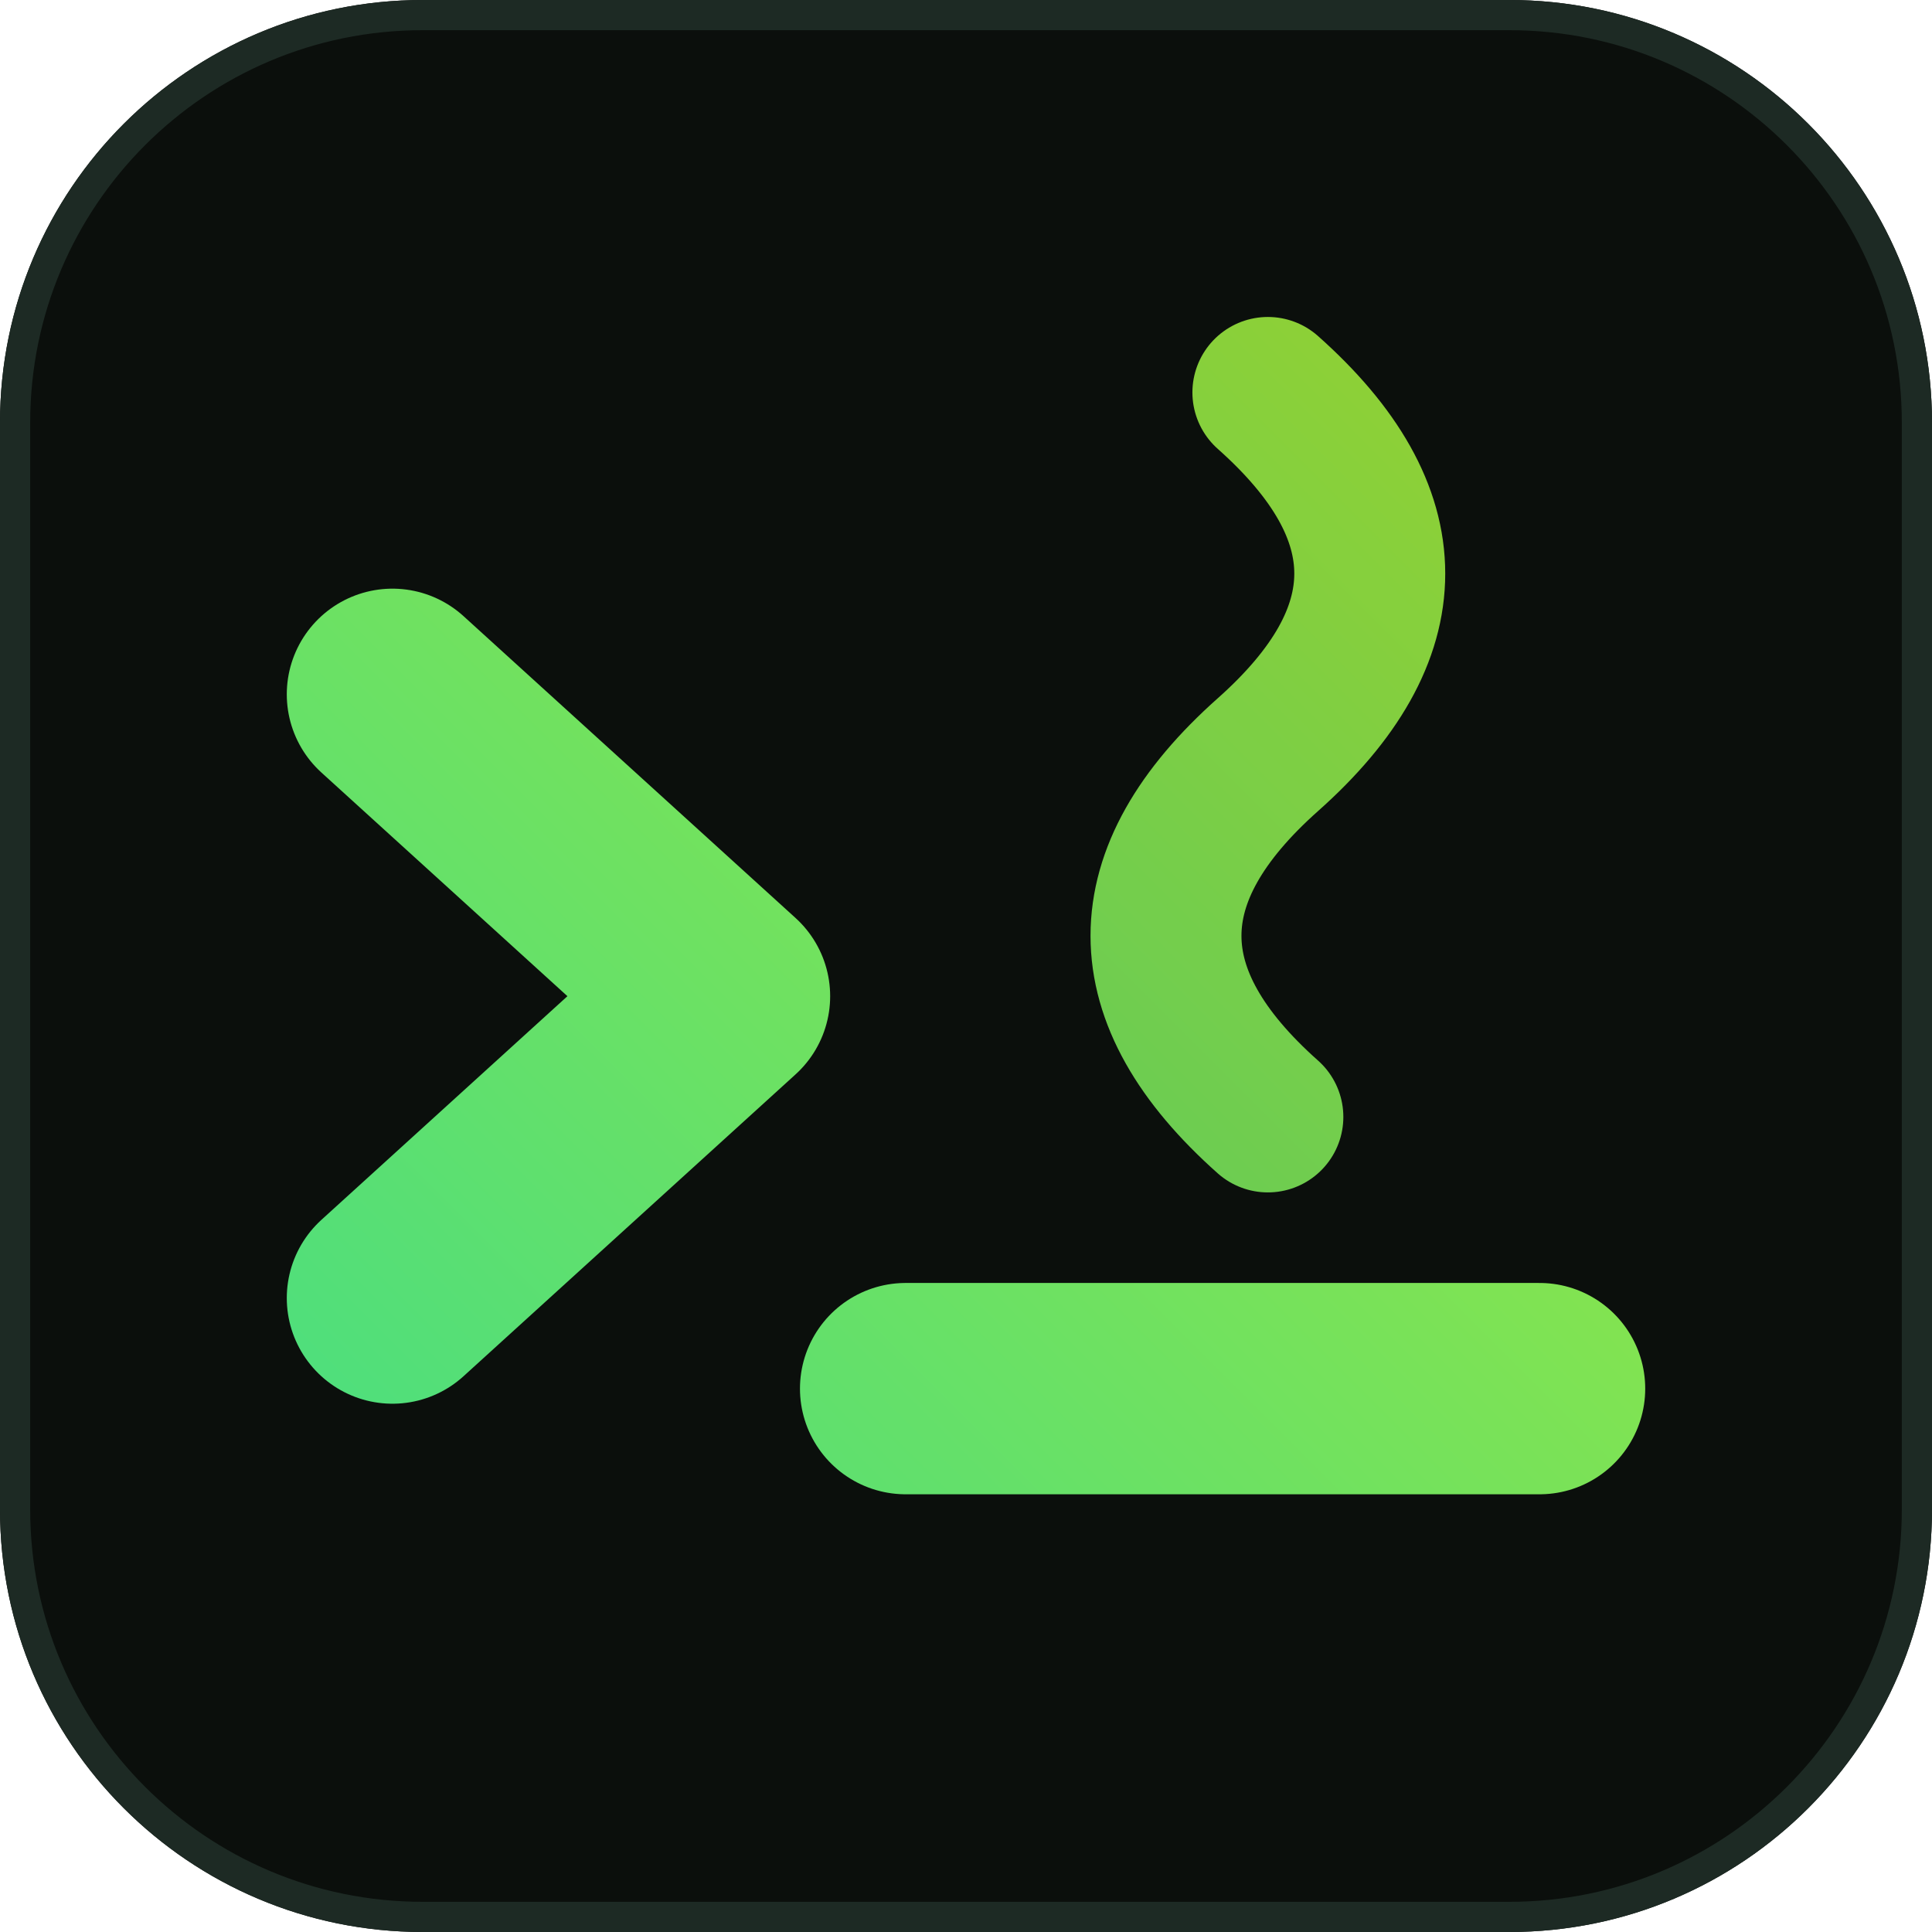
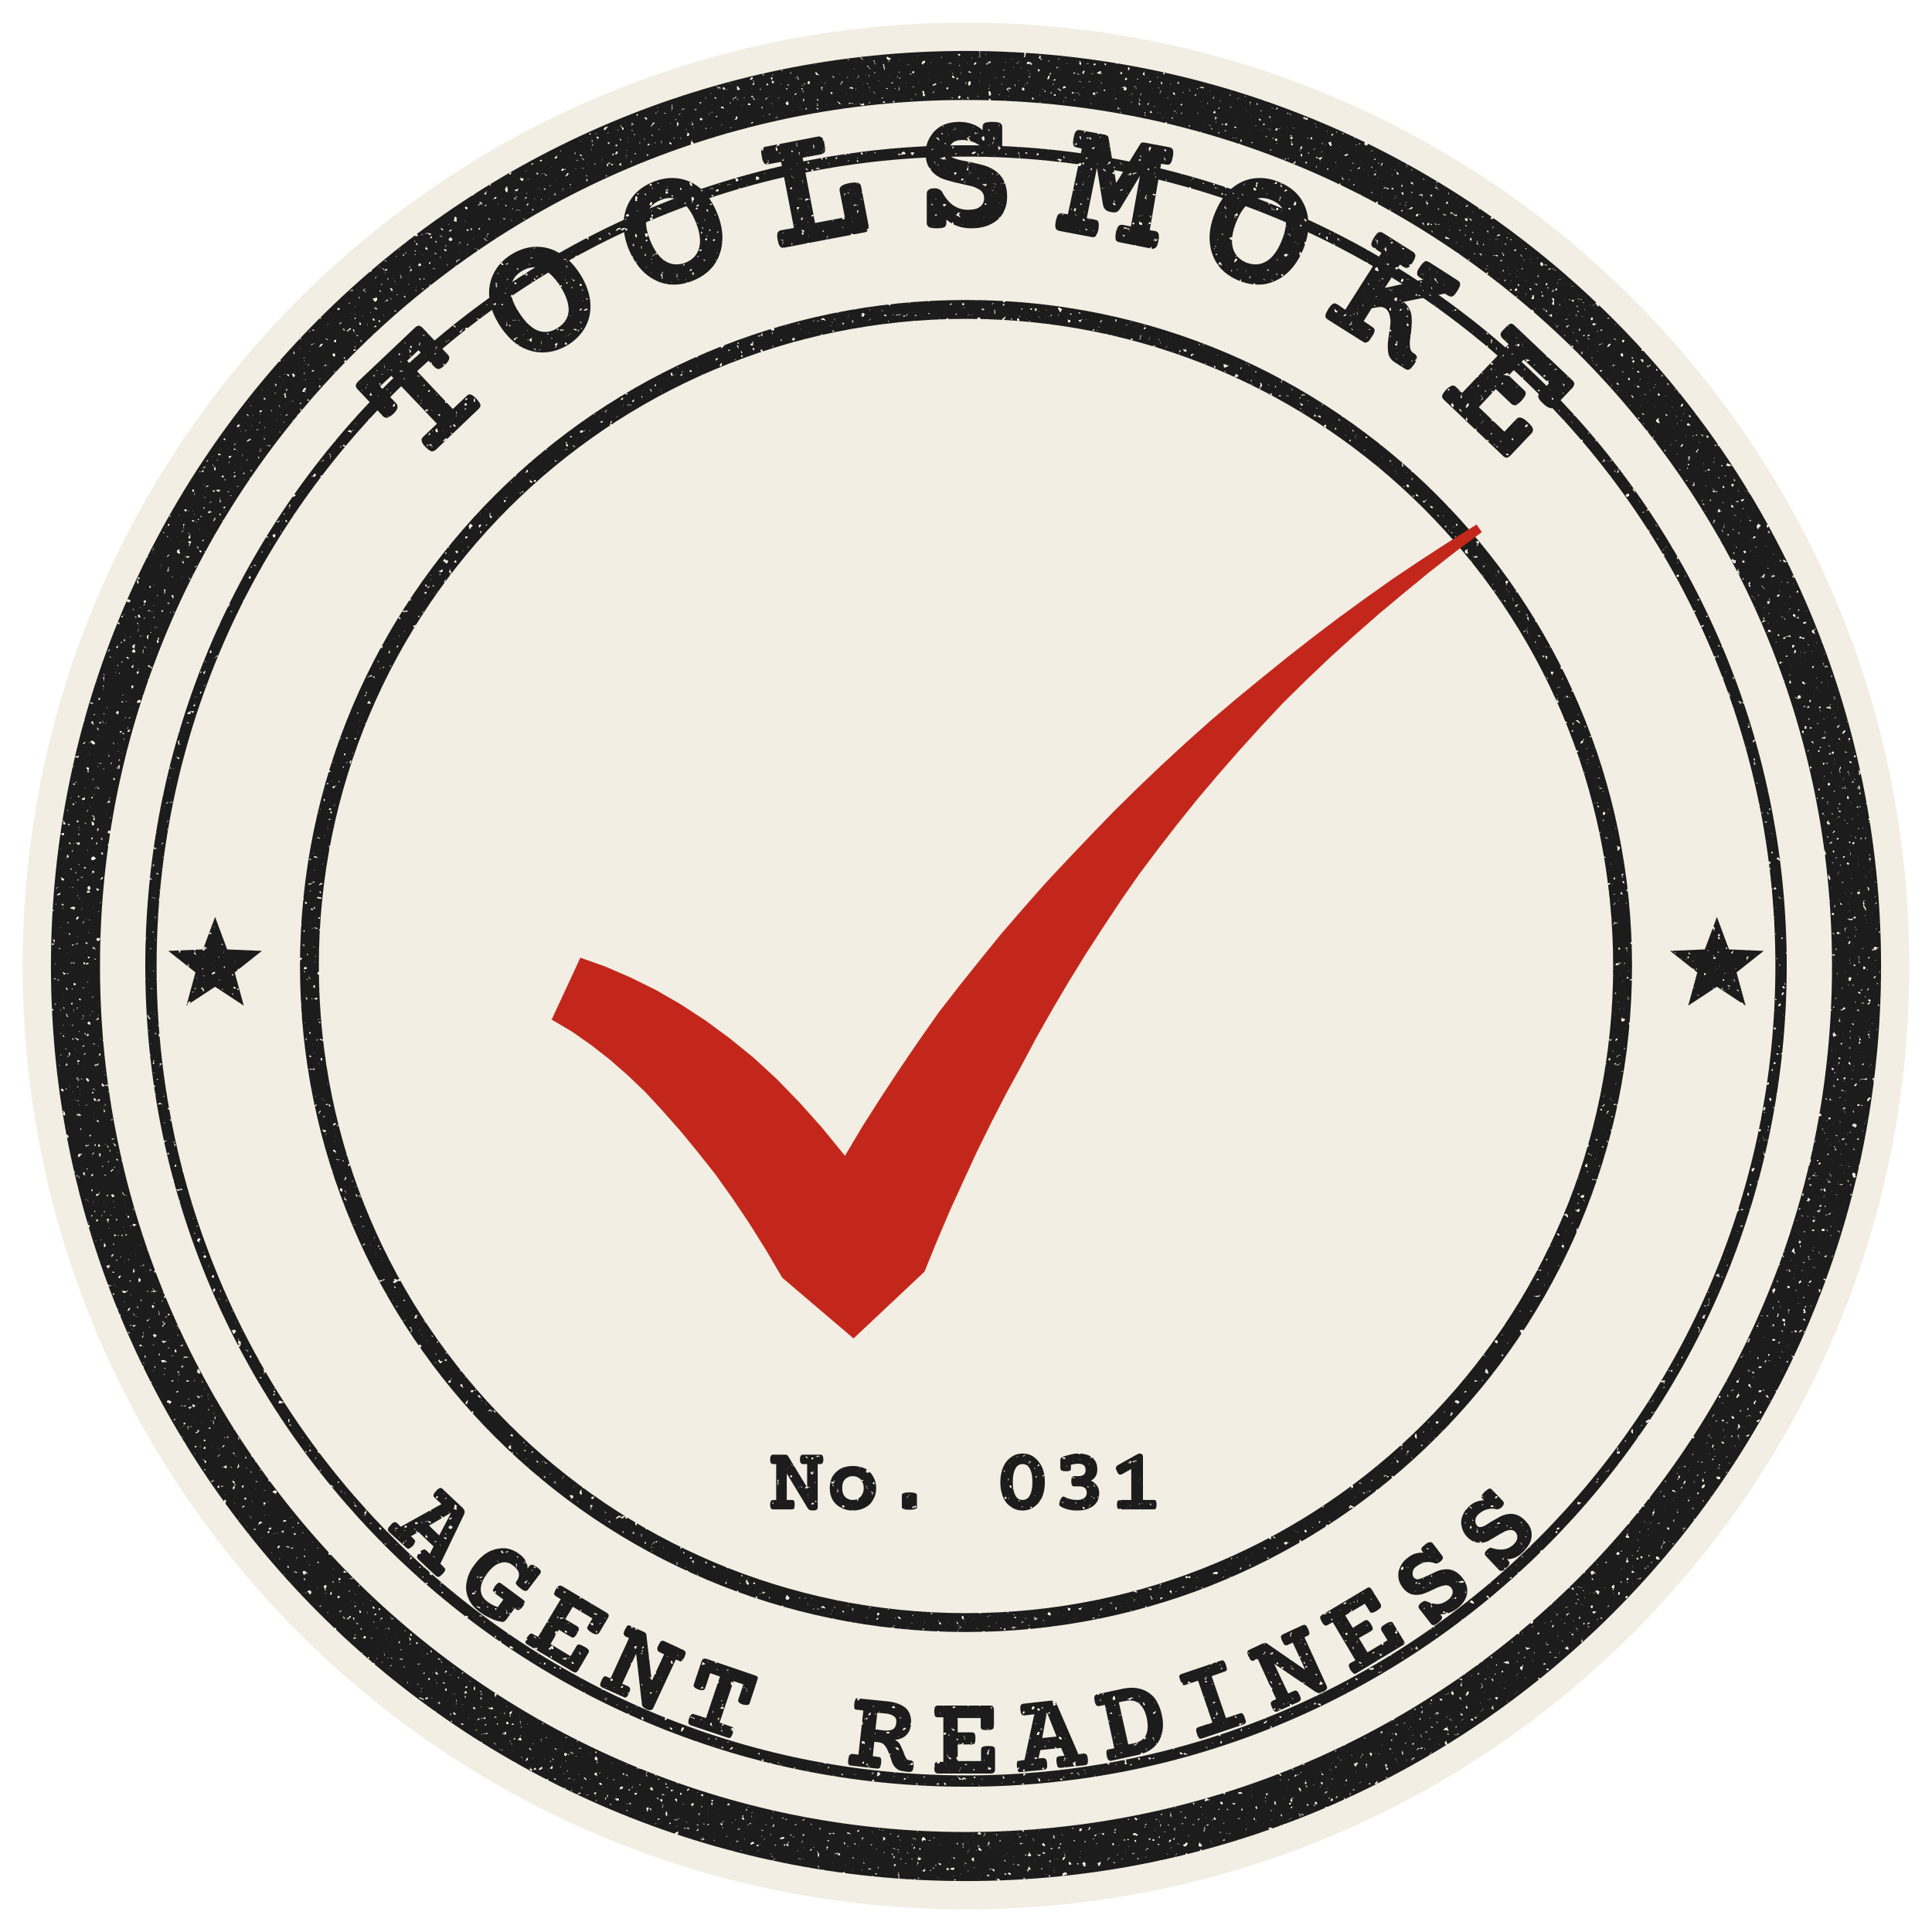
- <svg xmlns="http://www.w3.org/2000/svg" viewBox="0 0 64 64" width="512" height="512" role="img" aria-label="toolsmoke">
+ <svg xmlns="http://www.w3.org/2000/svg" viewBox="0 0 512 512" width="512" height="512" role="img" aria-label="toolsmoke inspection seal">
  <defs>
-     <linearGradient id="tsg" gradientUnits="userSpaceOnUse" x1="12" y1="52" x2="52" y2="12">
-       <stop offset="0" stop-color="#4ade80" />
-       <stop offset="1" stop-color="#a3e635" />
-     </linearGradient>
+     <filter id="g" filterUnits="userSpaceOnUse" x="0" y="0" width="512" height="512">
+       <feTurbulence type="fractalNoise" baseFrequency=".75" numOctaves="2" seed="11" />
+       <feColorMatrix values="0 0 0 0 0 0 0 0 0 0 0 0 0 0 0 0 0 0 -12 9.4" />
+       <feComposite in="SourceGraphic" operator="in" />
+     </filter>
  </defs>
-   <rect width="64" height="64" rx="14" fill="#0b0f0c" />
-   <rect x=".5" y=".5" width="63" height="63" rx="13.5" fill="none" stroke="#1d2a24" />
-   <path d="M13 23l11 10-11 10" fill="none" stroke="url(#tsg)" stroke-width="7" stroke-linecap="round" stroke-linejoin="round" />
-   <path d="M30 46h21" stroke="url(#tsg)" stroke-width="7" stroke-linecap="round" />
-   <path d="M42 37c-4.5-4-4.5-8 0-12s4.5-8 0-12" fill="none" stroke="url(#tsg)" stroke-width="5" stroke-linecap="round" opacity=".9" />
+   <circle cx="256" cy="256" r="250" fill="#f2eee3" />
+   <g filter="url(#g)">
+     <circle cx="256" cy="256" r="236" fill="none" stroke="#1d1c1a" stroke-width="13" />
+     <circle cx="256" cy="256" r="216" fill="none" stroke="#1d1c1a" stroke-width="3" />
+     <circle cx="256" cy="256" r="174" fill="none" stroke="#1d1c1a" stroke-width="5" />
+     <path fill="#1d1c1a" d="M112 86.9 118.7 94Q119.2 94.5 119 95.2Q118.8 95.9 117.8 96.8Q116.9 97.7 116.3 97.8Q115.7 97.8 115.2 97.3L110.9 92.8L107.9 95.6L120 108.4L123.6 105Q124 104.6 124.3 104.5Q124.7 104.5 125.1 104.7Q125.6 105 126.3 105.7Q126.9 106.4 127.2 106.9Q127.4 107.3 127.3 107.7Q127.2 108 126.8 108.4L115.5 119.2Q115.1 119.5 114.7 119.6Q114.4 119.7 113.9 119.4Q113.5 119.2 112.8 118.5Q112.1 117.8 111.9 117.3Q111.7 116.8 111.7 116.5Q111.8 116.1 112.2 115.7L115.8 112.3L103.7 99.6L100.7 102.4L105 106.9Q105.5 107.5 105.3 108.2Q105.1 108.9 104.1 109.8Q103.2 110.6 102.6 110.7Q102 110.8 101.5 110.3L94.8 103.2Q94.3 102.7 94.3 102.2Q94.3 101.7 94.9 101.1L109.9 86.9Q110.5 86.3 111 86.3Q111.5 86.4 112 86.9Z M153.7 72.6Q156 76.2 156.4 79.8Q156.8 83.3 155.3 86.3Q153.8 89.3 150.7 91.3Q147.5 93.3 144.1 93.4Q140.8 93.5 137.7 91.7Q134.7 89.8 132.4 86.2Q130.1 82.6 129.7 79.1Q129.3 75.5 130.8 72.5Q132.3 69.5 135.4 67.5Q138.6 65.5 141.9 65.4Q145.3 65.3 148.3 67.1Q151.4 69 153.7 72.6ZM137.6 82.9Q139.9 86.5 142.5 87.6Q145.2 88.6 147.8 86.9Q150.5 85.2 150.7 82.4Q150.8 79.5 148.5 75.9Q146.2 72.3 143.6 71.2Q140.9 70.2 138.2 71.9Q135.5 73.6 135.4 76.5Q135.2 79.3 137.6 82.9Z M190.1 56.6Q191.7 60.6 191.4 64.1Q191.1 67.7 189.1 70.4Q187.1 73 183.6 74.4Q180.1 75.8 176.8 75.3Q173.5 74.7 170.8 72.3Q168.2 69.9 166.6 66Q165 62 165.3 58.4Q165.6 54.9 167.6 52.2Q169.6 49.6 173.1 48.2Q176.6 46.8 179.9 47.3Q183.2 47.8 185.9 50.2Q188.5 52.6 190.1 56.6ZM172.3 63.7Q173.9 67.7 176.3 69.2Q178.7 70.7 181.7 69.6Q184.6 68.4 185.3 65.6Q186 62.9 184.4 58.9Q182.8 54.9 180.4 53.3Q178 51.8 175.1 53Q172.1 54.2 171.4 56.9Q170.7 59.7 172.3 63.7Z M218.5 38.3Q218.7 39.2 218.7 39.8Q218.6 40.3 218.4 40.5Q218.1 40.7 217.6 40.9L212.7 41.8L216 59.1L223.9 57.6L222.5 50.5Q222.4 49.8 223 49.3Q223.6 48.8 225.2 48.5Q226.3 48.3 226.9 48.4Q227.5 48.4 227.8 48.7Q228.1 48.9 228.2 49.4L230.2 59.9Q230.3 60.6 230 61Q229.8 61.5 229 61.6L208 65.6Q207.4 65.7 207.1 65.6Q206.8 65.5 206.5 65Q206.3 64.6 206.1 63.6Q205.9 62.7 206 62.1Q206 61.6 206.3 61.4Q206.5 61.1 207.1 61L210.4 60.4L207 42.9L203.7 43.5Q203.2 43.6 202.9 43.5Q202.5 43.4 202.3 42.9Q202 42.4 201.9 41.5Q201.7 40.5 201.7 40Q201.8 39.5 202 39.2Q202.3 39 202.8 38.9L216.7 36.2Q217.2 36.1 217.5 36.3Q217.9 36.4 218.1 36.9Q218.4 37.3 218.5 38.3Z M265.6 33.7V40Q265.6 40.8 265.1 41.1Q264.7 41.4 263.5 41.4Q262.8 41.4 262.3 41.3Q261.9 41.1 261.6 40.7Q260.6 39 258.9 38.1Q257.2 37.1 254.9 37.1Q253.3 37.1 252.3 38Q251.4 38.8 251.4 40.2Q251.4 40.9 251.8 41.3Q252.2 41.7 253 42Q254 42.4 256.4 42.8Q258.8 43.3 260.3 43.7Q261.9 44.1 263.2 44.9Q266.9 47.1 266.9 52.1Q266.9 54.6 265.8 56.5Q264.7 58.4 262.6 59.4Q260.5 60.5 257.3 60.5Q253.5 60.5 250.8 58.2V59.1Q250.8 59.8 250.3 60.2Q249.7 60.5 248.3 60.5Q246.8 60.5 246.2 60.2Q245.6 59.8 245.6 59.1V51.4Q245.6 50.6 246.1 50.3Q246.5 49.9 247.7 49.9Q248.5 49.9 248.9 50.2Q249.4 50.4 249.7 50.9Q250.9 53.2 252.6 54.4Q254.3 55.6 256.6 55.6Q258.7 55.6 259.7 54.8Q260.8 54 260.8 52.5Q260.8 51.6 260.3 50.9Q259.8 50.3 258.9 49.9Q258.2 49.5 257.3 49.3Q256.4 49.1 254.7 48.7Q252.7 48.3 251.5 47.9Q250.2 47.6 249 47Q247.3 46.1 246.3 44.5Q245.3 43 245.3 40.6Q245.3 38.2 246.5 36.3Q247.6 34.4 249.6 33.3Q251.6 32.3 254.3 32.3Q256.1 32.3 257.7 32.9Q259.2 33.4 260.4 34.5V33.7Q260.4 32.9 260.9 32.6Q261.5 32.3 262.9 32.3Q264.4 32.3 265 32.6Q265.6 32.9 265.6 33.7Z M310.8 41.6Q310.6 42.6 310.4 43Q310.1 43.5 309.8 43.6Q309.5 43.7 309 43.6L307.7 43.4L304.7 61L306 61.2Q306.6 61.3 306.8 61.6Q307.1 61.8 307.1 62.4Q307.2 62.9 307 63.8Q306.8 64.8 306.6 65.2Q306.3 65.7 306 65.8Q305.7 66 305.2 65.9L296.7 64.2Q296.2 64.1 295.9 63.9Q295.7 63.7 295.6 63.1Q295.6 62.6 295.7 61.7Q295.9 60.7 296.2 60.3Q296.4 59.8 296.7 59.7Q297.1 59.5 297.6 59.6L299.7 60L302.1 46.6L296.9 55.2Q296.5 55.9 295.9 56.2Q295.3 56.4 294.4 56.2Q293.4 56 293 55.6Q292.5 55.2 292.3 54.3L290.7 44.5L288 57.8L290.1 58.2Q290.6 58.3 290.9 58.5Q291.1 58.8 291.2 59.3Q291.2 59.8 291.1 60.8Q290.9 61.7 290.6 62.2Q290.4 62.6 290.1 62.8Q289.7 62.9 289.2 62.8L280.8 61.2Q280.2 61.1 280 60.8Q279.7 60.6 279.7 60.1Q279.6 59.6 279.8 58.6Q280 57.7 280.2 57.2Q280.5 56.7 280.8 56.6Q281.1 56.5 281.7 56.6L283 56.8L286.7 39.4L285.5 39.1Q284.9 39 284.7 38.8Q284.4 38.6 284.4 38Q284.3 37.5 284.5 36.6Q284.7 35.6 284.9 35.1Q285.2 34.7 285.5 34.5Q285.8 34.4 286.4 34.5L292.8 35.7Q293.2 35.8 293.5 36Q293.8 36.3 293.8 36.7L295.8 48.5L302.1 38.3Q302.3 37.9 302.6 37.8Q302.9 37.7 303.4 37.8L309.8 39Q310.4 39.1 310.6 39.4Q310.9 39.6 310.9 40.1Q311 40.7 310.8 41.6Z M345.4 66Q343.8 69.9 341.2 72.3Q338.5 74.7 335.2 75.3Q331.9 75.8 328.4 74.4Q324.9 73 322.9 70.4Q320.9 67.7 320.6 64.1Q320.3 60.6 321.9 56.6Q323.5 52.6 326.1 50.2Q328.8 47.8 332.1 47.3Q335.4 46.8 338.9 48.2Q342.4 49.6 344.4 52.2Q346.4 54.9 346.7 58.4Q347 62 345.4 66ZM327.6 58.9Q326 62.9 326.7 65.6Q327.4 68.4 330.3 69.6Q333.3 70.7 335.7 69.2Q338.1 67.7 339.7 63.7Q341.3 59.7 340.6 56.9Q339.9 54.2 336.9 53Q334 51.8 331.6 53.3Q329.2 54.9 327.6 58.9Z M386.2 77.1Q385.7 77.9 385.3 78.3Q384.9 78.6 384.6 78.6Q384.2 78.6 383.7 78.3L382.9 77.8L371.9 80Q373 80.8 373.5 81.9Q374.1 83 374.1 84.3Q374.2 85.2 374.1 86.2Q374 87.1 373.9 88.4Q373.6 90.2 373.6 90.9Q373.6 91.9 373.8 92.6Q374 93.2 374.6 93.6L374.8 93.7Q375.3 94 375.4 94.4Q375.6 94.7 375.4 95.2Q375.3 95.7 374.8 96.5Q374.2 97.3 373.8 97.7Q373.4 98 373.1 98Q372.7 98 372.3 97.7L369.6 96Q368.4 95.2 368 94Q367.7 92.7 367.8 91Q367.9 89.9 368.1 88.5Q368.3 87.5 368.4 86.5Q368.5 85.6 368.5 84.9Q368.4 83.8 368.1 83Q367.8 82.2 367.1 81.7Q366.2 81.2 365.2 81.4L363.5 81.7L361.4 85.1L363.6 86.6Q364.1 86.9 364.2 87.2Q364.4 87.5 364.2 88Q364.1 88.5 363.5 89.3Q363 90.2 362.6 90.5Q362.2 90.8 361.9 90.8Q361.5 90.8 361.1 90.5L351.9 84.7Q351.5 84.4 351.3 84.1Q351.2 83.8 351.3 83.3Q351.5 82.8 352 81.9Q352.5 81.1 352.9 80.8Q353.3 80.4 353.6 80.4Q354 80.4 354.5 80.7L356.5 82.1L366.1 67L364.1 65.7Q363.6 65.4 363.5 65.1Q363.3 64.8 363.5 64.3Q363.6 63.8 364.1 63Q364.6 62.2 365 61.8Q365.4 61.5 365.8 61.5Q366.2 61.5 366.6 61.8L374.4 66.7Q374.9 67 375 67.4Q375.2 67.7 375 68.2Q374.9 68.7 374.4 69.5Q373.8 70.3 373.5 70.7Q373.1 71 372.7 71Q372.4 71 371.9 70.7L371 70.1L367 76.3L377.2 74.1L376.2 73.5Q375.8 73.2 375.6 72.9Q375.5 72.6 375.6 72Q375.7 71.5 376.3 70.7Q376.8 69.9 377.2 69.6Q377.6 69.2 377.9 69.2Q378.3 69.2 378.8 69.5L386.3 74.3Q386.7 74.6 386.9 74.9Q387 75.3 386.9 75.8Q386.7 76.3 386.2 77.1Z M416.7 102.8 411.9 107.8Q411.4 108.4 410.7 108.1Q409.9 107.9 408.9 106.9Q407.8 105.9 407.7 105.3Q407.5 104.7 408.1 104.2L410.5 101.6L403.8 95.3L399.8 99.5L403.9 103.4Q404.5 103.9 404.3 104.5Q404.2 105.1 403.2 106.2Q402.2 107.2 401.7 107.4Q401.1 107.5 400.5 107L396.4 103.1L391.9 107.9L398.7 114.4L401.9 111Q402.4 110.5 403.1 110.7Q403.9 110.9 405 112Q406.1 113 406.2 113.6Q406.4 114.2 405.9 114.8L400.3 120.7Q399.8 121.2 399.3 121.3Q398.8 121.3 398.2 120.7L382.7 106Q382.3 105.6 382.2 105.3Q382.1 105 382.3 104.5Q382.6 104 383.2 103.3Q383.9 102.6 384.4 102.4Q384.8 102.1 385.2 102.2Q385.5 102.2 385.9 102.6L387.5 104.1L399.8 91.2L398.2 89.7Q397.8 89.3 397.7 88.9Q397.6 88.6 397.8 88.1Q398.1 87.7 398.8 87Q399.4 86.3 399.9 86Q400.3 85.7 400.7 85.8Q401 85.9 401.4 86.3L416.6 100.7Q417.2 101.2 417.2 101.7Q417.2 102.2 416.7 102.8Z M123 401.3 116.7 414.4 117.6 415.3Q117.9 415.6 118 415.8Q118 416 117.9 416.3Q117.7 416.7 117.3 417.1Q116.8 417.6 116.5 417.8Q116.2 417.9 116 417.9Q115.8 417.8 115.5 417.6L110.8 413.2Q110.6 413 110.5 412.7Q110.5 412.5 110.6 412.2Q110.8 411.9 111.2 411.4Q111.6 410.9 111.9 410.8Q112.2 410.6 112.5 410.6Q112.7 410.7 113 410.9L113.9 411.8L114.9 409.8L110.9 406L108.9 407.1L109.7 407.9Q110 408.1 110 408.4Q110.1 408.6 109.9 408.9Q109.8 409.2 109.4 409.7Q108.9 410.1 108.6 410.3Q108.3 410.5 108.1 410.4Q107.9 410.4 107.6 410.1L103.1 406Q102.9 405.7 102.8 405.5Q102.8 405.3 102.9 404.9Q103.1 404.6 103.5 404.2Q103.9 403.7 104.2 403.5Q104.5 403.4 104.8 403.4Q105 403.4 105.3 403.7L106.2 404.6L117 398.6L115.2 396.9Q114.9 396.7 114.9 396.4Q114.8 396.2 115 395.9Q115.1 395.6 115.6 395.1Q116 394.6 116.3 394.5Q116.6 394.3 116.8 394.3Q117.1 394.4 117.3 394.6L122.6 399.6Q123 400 123.1 400.4Q123.2 400.8 123 401.3ZM119.5 400.9 113.7 404.3 116.4 406.9 119.5 401Z M143.1 417.1 139.9 421.3Q139.6 421.7 139.1 421.6Q138.6 421.5 137.8 420.8Q137.2 420.4 137 420.1Q136.7 419.8 136.7 419.5Q136.7 419.3 136.9 419Q137.7 418 137.5 416.9Q137.3 415.9 136 414.9Q134.4 413.6 132.6 414.2Q130.8 414.7 129.1 417Q127.4 419.3 127.4 421.2Q127.4 423.1 129.1 424.4Q130.4 425.4 131.9 425.9L133.4 423.9L131.1 422.2Q130.8 421.9 130.7 421.7Q130.6 421.5 130.7 421.2Q130.9 420.9 131.2 420.3Q131.6 419.8 131.9 419.6Q132.2 419.4 132.4 419.4Q132.6 419.5 132.9 419.7L138.7 424Q139 424.2 139 424.4Q139.1 424.7 139 425Q138.9 425.3 138.5 425.8Q138.1 426.3 137.8 426.5Q137.5 426.7 137.3 426.7Q137.1 426.7 136.8 426.5L136.4 426.2L134.1 429.3Q133.8 429.6 133.6 429.7Q133.3 429.9 133 429.8Q131.4 429.6 129.9 428.8Q128.3 428.1 126.9 427Q124.9 425.5 124.1 423.5Q123.2 421.4 123.7 419.1Q124.1 416.8 125.8 414.6Q127.5 412.3 129.6 411.2Q131.7 410.2 133.8 410.3Q135.9 410.5 137.7 411.9Q139.9 413.5 139.8 415.7L140.3 415Q140.6 414.6 141.1 414.7Q141.6 414.8 142.4 415.4Q143.1 415.9 143.3 416.3Q143.4 416.7 143.1 417.1Z M161.1 428.8 158.8 432.7Q158.5 433.1 158 433.1Q157.5 433.1 156.7 432.6Q155.9 432.1 155.7 431.7Q155.5 431.4 155.8 430.9L157 428.9L151.8 425.8L149.8 429.1L153 431Q153.4 431.3 153.4 431.7Q153.4 432.1 152.9 432.9Q152.5 433.7 152.1 433.9Q151.8 434.1 151.3 433.8L148.1 431.9L145.9 435.7L151.2 438.9L152.8 436.2Q153 435.8 153.5 435.8Q154 435.9 154.9 436.4Q155.8 436.9 156 437.3Q156.2 437.6 155.9 438.1L153.2 442.7Q152.9 443.1 152.6 443.2Q152.3 443.3 151.8 443L139.7 435.8Q139.4 435.6 139.3 435.4Q139.2 435.2 139.3 434.8Q139.4 434.5 139.7 433.9Q140 433.4 140.3 433.2Q140.5 432.9 140.8 432.9Q141 432.9 141.3 433.1L142.6 433.8L148.6 423.8L147.3 423Q147 422.8 146.9 422.6Q146.8 422.4 146.9 422.1Q147 421.7 147.3 421.2Q147.6 420.6 147.9 420.4Q148.2 420.2 148.4 420.2Q148.6 420.2 148.9 420.3L160.8 427.4Q161.2 427.7 161.3 428Q161.4 428.3 161.1 428.8Z M181.4 439.1Q181.1 439.7 180.9 440Q180.7 440.2 180.4 440.3Q180.2 440.3 179.9 440.1L179.1 439.8L173.1 452.7Q172.9 453.1 172.5 453.2Q172 453.3 171.2 452.9Q170.6 452.6 170.4 452.3Q170.1 452 170.1 451.5L168.6 438.4L168.5 438.4L164.9 446.2L166.5 446.9Q166.8 447.1 166.9 447.3Q167 447.5 167 447.8Q166.9 448.1 166.7 448.7Q166.4 449.3 166.2 449.6Q165.9 449.8 165.7 449.9Q165.5 449.9 165.2 449.7L159.6 447.2Q159.3 447 159.1 446.8Q159 446.6 159.1 446.3Q159.1 445.9 159.4 445.4Q159.6 444.8 159.9 444.5Q160.1 444.3 160.3 444.2Q160.6 444.2 160.9 444.4L161.8 444.8L166.7 434.1L165.8 433.7Q165.5 433.5 165.4 433.3Q165.2 433.1 165.3 432.8Q165.3 432.4 165.6 431.9Q165.9 431.3 166.1 431Q166.3 430.8 166.6 430.7Q166.8 430.7 167.1 430.9L170.7 432.5Q171.3 432.8 171.3 433.3L172.7 445.3L172.8 445.3L176 438.4L174.7 437.8Q174.4 437.6 174.3 437.4Q174.1 437.2 174.2 436.9Q174.2 436.5 174.5 436Q174.8 435.4 175 435.1Q175.2 434.9 175.5 434.8Q175.7 434.8 176 434.9L181.2 437.3Q181.5 437.5 181.6 437.7Q181.7 437.9 181.7 438.2Q181.6 438.6 181.4 439.1Z M200.7 445.2 198.7 451.3Q198.6 451.8 198.1 451.8Q197.6 451.9 196.8 451.7Q196 451.4 195.8 451.1Q195.5 450.8 195.7 450.3L197 446.4L194.4 445.5L190.7 456.5L193.8 457.6Q194.2 457.7 194.3 457.9Q194.5 458 194.4 458.4Q194.4 458.7 194.2 459.3Q194 459.9 193.8 460.2Q193.6 460.5 193.4 460.6Q193.2 460.6 192.8 460.5L183 457.2Q182.7 457.1 182.6 456.9Q182.4 456.7 182.4 456.4Q182.4 456 182.6 455.4Q182.8 454.8 183 454.6Q183.2 454.3 183.5 454.2Q183.7 454.2 184 454.3L187.1 455.3L190.8 444.3L188.2 443.4L186.9 447.3Q186.8 447.8 186.3 447.9Q185.8 448 185 447.7Q184.2 447.4 184 447.1Q183.7 446.8 183.9 446.3L185.9 440.3Q186.1 439.8 186.4 439.6Q186.7 439.5 187.2 439.6L200.1 444Q200.6 444.2 200.8 444.4Q200.9 444.7 200.7 445.2Z M241.4 457.1Q241 460.6 237.2 461.1Q238 461.5 238.4 462.1Q238.7 462.6 238.9 463.1Q239.1 463.5 239.4 464.2Q239.7 465 239.8 465.3Q240.1 465.9 240.3 466.2Q240.6 466.4 241 466.5L241.3 466.5Q241.6 466.5 241.8 466.7Q242 466.8 242.1 467.2Q242.1 467.5 242.1 468.2Q242 468.8 241.9 469.1Q241.7 469.4 241.5 469.5Q241.3 469.6 240.9 469.6L239.5 469.4Q238.3 469.3 237.6 468.7Q236.9 468.2 236.4 467Q236.2 466.4 235.9 465.5Q235.6 464.7 235.4 464.2Q235.2 463.7 234.9 463.2Q234.5 462.5 234 462.1Q233.5 461.8 232.7 461.7L231.7 461.6L231.3 465.4L232.7 465.6Q233.1 465.6 233.3 465.8Q233.5 465.9 233.5 466.3Q233.6 466.6 233.5 467.2Q233.4 467.9 233.3 468.2Q233.2 468.5 233 468.6Q232.8 468.7 232.4 468.7L225.6 467.9Q225.2 467.9 225 467.7Q224.8 467.6 224.8 467.3Q224.7 466.9 224.8 466.3Q224.9 465.7 225 465.3Q225.1 465 225.3 464.9Q225.5 464.8 225.9 464.8L227.5 465L228.8 453.3L227.2 453.1Q226.8 453.1 226.6 453Q226.4 452.8 226.4 452.5Q226.3 452.1 226.4 451.5Q226.5 450.9 226.6 450.6Q226.7 450.2 226.9 450.1Q227.1 450 227.5 450.1L235.4 450.9Q238.6 451.3 240.2 452.8Q241.7 454.4 241.4 457.1ZM232 458.3 234.3 458.6Q235.8 458.7 236.6 458.3Q237.4 457.8 237.5 456.7Q237.7 455.5 237 454.9Q236.3 454.3 234.8 454.1L232.5 453.9Z M263.4 453V457.6Q263.4 458.1 262.9 458.3Q262.5 458.5 261.5 458.5Q260.6 458.5 260.2 458.3Q259.9 458.1 259.9 457.6V455.3H253.8V459.1H257.5Q258 459.1 258.3 459.4Q258.5 459.8 258.5 460.7Q258.5 461.7 258.3 462Q258 462.3 257.5 462.3H253.8V466.7H260V463.7Q260 463.1 260.5 462.9Q260.9 462.7 261.9 462.7Q262.9 462.7 263.3 462.9Q263.7 463.1 263.7 463.7V469Q263.7 469.5 263.4 469.7Q263.2 470 262.7 470H248.6Q248.2 470 248 469.8Q247.8 469.7 247.7 469.4Q247.6 469.1 247.6 468.4Q247.6 467.8 247.7 467.5Q247.8 467.1 248 467Q248.2 466.9 248.6 466.9H250V455.1H248.6Q248.2 455.1 248 455Q247.8 454.9 247.7 454.5Q247.6 454.2 247.6 453.6Q247.6 452.9 247.7 452.6Q247.8 452.3 248 452.1Q248.2 452 248.6 452H262.4Q262.9 452 263.1 452.2Q263.4 452.5 263.4 453Z M280 451.5 285.8 464.9 287.2 464.7Q287.5 464.7 287.7 464.8Q287.9 464.9 288.1 465.2Q288.2 465.5 288.3 466.2Q288.3 466.8 288.3 467.1Q288.2 467.5 288 467.6Q287.8 467.8 287.5 467.8L281.1 468.5Q280.7 468.5 280.5 468.4Q280.3 468.3 280.2 468Q280.1 467.7 280 467.1Q279.9 466.4 280 466.1Q280 465.7 280.2 465.6Q280.4 465.5 280.8 465.4L282.1 465.3L281.2 463.2L275.7 463.8L275.2 466L276.3 465.9Q276.7 465.9 276.9 466Q277.1 466.1 277.3 466.4Q277.4 466.7 277.5 467.3Q277.5 468 277.5 468.3Q277.4 468.6 277.2 468.8Q277 468.9 276.7 469L270.6 469.6Q270.2 469.7 270 469.6Q269.8 469.5 269.7 469.1Q269.6 468.8 269.5 468.2Q269.4 467.6 269.5 467.2Q269.5 466.9 269.7 466.7Q269.9 466.6 270.3 466.6L271.5 466.4L274.1 454.3L271.6 454.6Q271.2 454.6 271 454.5Q270.8 454.4 270.6 454.1Q270.5 453.8 270.4 453.1Q270.4 452.5 270.4 452.2Q270.5 451.8 270.7 451.7Q270.9 451.5 271.2 451.5L278.4 450.7Q279 450.7 279.4 450.9Q279.8 451 280 451.5ZM277.4 454 276.2 460.6 280 460.2 277.5 453.9Z M307.9 454.5Q308.5 457.2 307.9 459.4Q307.4 461.6 305.7 463.1Q304.1 464.5 301.5 465.1L294.6 466.6Q294.2 466.7 294 466.6Q293.8 466.5 293.6 466.2Q293.4 465.9 293.3 465.3Q293.2 464.7 293.2 464.3Q293.2 464 293.4 463.8Q293.5 463.6 293.9 463.6L295.3 463.3L292.8 451.8L291.4 452.1Q291 452.2 290.8 452.1Q290.6 452 290.4 451.7Q290.2 451.4 290.1 450.8Q290 450.2 290 449.8Q290 449.5 290.2 449.3Q290.4 449.1 290.7 449L297.7 447.5Q300.3 447 302.3 447.6Q304.4 448.2 305.9 449.9Q307.3 451.7 307.9 454.5ZM299 462.3 300.5 462Q302.8 461.5 303.7 459.8Q304.5 458.1 303.9 455.3Q303.3 452.6 301.8 451.4Q300.4 450.3 298.1 450.8L296.5 451.1Z M324.9 441.3Q325.1 441.9 325.1 442.2Q325.2 442.6 325 442.7Q324.9 442.9 324.5 443L321.1 444.2L324.9 455.3L328.5 454.1Q328.9 454 329.1 454Q329.3 454.1 329.5 454.4Q329.7 454.6 329.9 455.3Q330.1 455.9 330.2 456.2Q330.2 456.5 330 456.7Q329.9 456.9 329.5 457L318.6 460.7Q318.2 460.8 318 460.8Q317.8 460.7 317.6 460.4Q317.4 460.1 317.2 459.5Q317 458.9 317 458.6Q317 458.2 317.1 458Q317.3 457.9 317.6 457.7L321.3 456.5L317.5 445.4L314.2 446.5Q313.8 446.6 313.6 446.6Q313.4 446.5 313.2 446.2Q313 445.9 312.8 445.3Q312.6 444.7 312.5 444.4Q312.5 444 312.7 443.9Q312.8 443.7 313.2 443.6L323.5 440.1Q323.9 440 324.1 440Q324.3 440.1 324.5 440.4Q324.7 440.7 324.9 441.3Z M346.7 431.7Q346.9 432.3 347 432.7Q347 433 346.9 433.2Q346.8 433.4 346.5 433.5L345.7 433.9L351.6 446.8Q351.8 447.3 351.6 447.6Q351.3 448 350.5 448.4Q349.9 448.7 349.5 448.7Q349.1 448.6 348.7 448.4L337.8 441L337.7 441L341.4 448.8L342.9 448.1Q343.2 448 343.4 448Q343.7 448.1 343.9 448.3Q344.1 448.6 344.4 449.2Q344.7 449.7 344.7 450.1Q344.8 450.4 344.6 450.6Q344.5 450.8 344.2 451L338.6 453.5Q338.3 453.7 338.1 453.6Q337.8 453.6 337.6 453.4Q337.4 453.1 337.1 452.5Q336.8 451.9 336.8 451.6Q336.7 451.2 336.9 451Q337 450.9 337.3 450.7L338.2 450.3L333.3 439.6L332.4 440Q332.1 440.2 331.8 440.1Q331.6 440.1 331.4 439.9Q331.2 439.6 330.9 439Q330.6 438.4 330.6 438.1Q330.5 437.7 330.7 437.5Q330.8 437.3 331.1 437.2L334.7 435.5Q335.3 435.3 335.7 435.5L345.7 442.4L345.8 442.3L342.6 435.3L341.3 435.9Q341 436.1 340.7 436Q340.5 436 340.3 435.8Q340.1 435.5 339.8 434.9Q339.5 434.3 339.5 434Q339.4 433.7 339.5 433.5Q339.7 433.3 340 433.1L345.2 430.7Q345.5 430.6 345.7 430.6Q346 430.6 346.2 430.9Q346.4 431.2 346.7 431.7Z M363.5 421.2 365.9 425.1Q366.1 425.6 365.9 426Q365.6 426.4 364.8 426.9Q364 427.4 363.5 427.4Q363.1 427.4 362.9 426.9L361.7 425L356.5 428.1L358.5 431.4L361.6 429.5Q362.1 429.2 362.4 429.4Q362.8 429.6 363.3 430.4Q363.8 431.2 363.8 431.6Q363.8 432 363.3 432.3L360.1 434.1L362.4 437.9L367.7 434.7L366.1 432.1Q365.9 431.6 366.1 431.2Q366.4 430.8 367.3 430.3Q368.1 429.8 368.6 429.8Q369 429.8 369.2 430.2L372 434.8Q372.3 435.2 372.2 435.6Q372.1 435.9 371.6 436.1L359.5 443.4Q359.2 443.6 359 443.6Q358.8 443.6 358.5 443.3Q358.3 443.1 357.9 442.6Q357.6 442 357.5 441.7Q357.4 441.3 357.5 441.1Q357.6 440.9 357.9 440.7L359.2 440L353.2 429.9L351.9 430.6Q351.6 430.8 351.4 430.8Q351.1 430.8 350.9 430.6Q350.6 430.4 350.3 429.8Q350 429.3 349.9 428.9Q349.8 428.6 349.9 428.4Q350 428.2 350.3 428L362.2 420.9Q362.6 420.6 362.9 420.7Q363.2 420.8 363.5 421.2Z M379.7 409 382.2 412.3Q382.5 412.7 382.3 413.1Q382.2 413.5 381.6 413.9Q381.2 414.2 380.9 414.3Q380.6 414.4 380.3 414.3Q379.1 413.8 377.8 414Q376.6 414.2 375.4 415.1Q374.5 415.7 374.4 416.6Q374.2 417.4 374.7 418.1Q375 418.4 375.4 418.5Q375.8 418.6 376.3 418.4Q377 418.2 378.5 417.5Q379.9 416.8 380.8 416.4Q381.8 416 382.8 415.9Q385.6 415.6 387.6 418.2Q388.6 419.5 388.8 420.9Q389 422.4 388.3 423.8Q387.6 425.2 386 426.4Q383.9 427.9 381.6 427.8L382 428.2Q382.3 428.6 382.1 429Q381.9 429.4 381.2 430Q380.4 430.6 380 430.7Q379.5 430.7 379.2 430.3L376.1 426.3Q375.8 425.9 376 425.5Q376.1 425.1 376.7 424.7Q377.1 424.4 377.4 424.3Q377.8 424.2 378.1 424.4Q379.7 425.1 381.1 425.1Q382.4 425 383.6 424.1Q384.7 423.3 384.9 422.4Q385.2 421.6 384.6 420.8Q384.2 420.3 383.7 420.2Q383.2 420 382.6 420.2Q382 420.3 381.5 420.5Q380.9 420.7 379.9 421.2Q378.7 421.8 377.9 422.1Q377 422.5 376.2 422.6Q374.9 422.8 373.8 422.4Q372.7 422 371.7 420.7Q370.7 419.4 370.6 418Q370.4 416.5 371.1 415.2Q371.7 413.8 373.1 412.8Q374.1 412 375.1 411.7Q376.2 411.4 377.2 411.5L376.9 411.1Q376.6 410.7 376.7 410.3Q376.9 409.9 377.7 409.3Q378.4 408.7 378.9 408.7Q379.3 408.6 379.7 409Z M395.4 394.8 398.3 397.8Q398.6 398.2 398.5 398.6Q398.4 399 397.9 399.5Q397.5 399.8 397.2 399.9Q397 400 396.7 400Q395.4 399.6 394.1 400Q392.9 400.3 391.8 401.3Q391 402 391 402.9Q390.9 403.7 391.5 404.4Q391.8 404.7 392.2 404.7Q392.6 404.7 393.1 404.5Q393.8 404.2 395.1 403.3Q396.5 402.5 397.4 402Q398.3 401.5 399.3 401.3Q402.1 400.7 404.3 403.1Q405.5 404.3 405.8 405.7Q406.1 407.1 405.6 408.5Q405 410 403.5 411.4Q401.7 413.2 399.4 413.2L399.8 413.7Q400.1 414 400 414.4Q399.9 414.9 399.2 415.5Q398.5 416.2 398 416.3Q397.6 416.4 397.2 416L393.8 412.4Q393.4 412 393.5 411.6Q393.6 411.2 394.1 410.7Q394.5 410.4 394.8 410.2Q395.2 410.1 395.5 410.3Q397.2 410.8 398.5 410.6Q399.9 410.4 401 409.4Q402 408.5 402.1 407.6Q402.2 406.7 401.6 406Q401.2 405.6 400.7 405.5Q400.1 405.4 399.5 405.6Q399 405.7 398.5 406Q397.9 406.3 396.9 406.9Q395.8 407.6 395 408Q394.3 408.5 393.5 408.7Q392.2 409 391 408.7Q389.9 408.4 388.8 407.3Q387.7 406.1 387.4 404.7Q387 403.3 387.5 401.9Q388 400.4 389.3 399.2Q390.2 398.4 391.2 398Q392.2 397.6 393.3 397.6L392.9 397.2Q392.5 396.8 392.6 396.4Q392.8 396 393.5 395.3Q394.2 394.7 394.6 394.5Q395.1 394.4 395.4 394.8Z M57.0 243.0 L60.2 251.6 L69.4 252.0 L62.2 257.7 L64.6 266.5 L57.0 261.5 L49.4 266.5 L51.8 257.7 L44.6 252.0 L53.8 251.6Z M455.0 243.0 L458.2 251.6 L467.4 252.0 L460.2 257.7 L462.6 266.5 L455.0 261.5 L447.4 266.5 L449.8 257.7 L442.6 252.0 L451.8 251.6Z" />
+     <path fill="#1d1c1a" d="M218.2 386.8Q218.2 387.3 218.1 387.5Q218 387.8 217.8 387.9Q217.7 388 217.4 388H216.7V399.5Q216.7 399.9 216.4 400.1Q216.1 400.3 215.4 400.3Q214.8 400.3 214.5 400.1Q214.2 400 214 399.6L208.5 390.5H208.5V397.5H209.8Q210.1 397.5 210.3 397.6Q210.5 397.7 210.5 398Q210.6 398.2 210.6 398.8Q210.6 399.3 210.5 399.5Q210.5 399.8 210.3 399.9Q210.1 400 209.8 400H204.9Q204.6 400 204.5 399.9Q204.3 399.8 204.2 399.5Q204.1 399.3 204.1 398.8Q204.1 398.2 204.2 398Q204.3 397.7 204.5 397.6Q204.6 397.5 204.9 397.5H205.7V388H204.9Q204.6 388 204.5 387.9Q204.3 387.8 204.2 387.5Q204.1 387.3 204.1 386.8Q204.1 386.3 204.2 386Q204.3 385.7 204.5 385.6Q204.6 385.5 204.9 385.5H208.1Q208.6 385.5 208.8 385.8L213.9 394.2H213.9V388H212.8Q212.5 388 212.4 387.9Q212.2 387.8 212.1 387.5Q212 387.3 212 386.8Q212 386.3 212.1 386Q212.2 385.7 212.4 385.6Q212.5 385.5 212.8 385.5H217.4Q217.7 385.5 217.8 385.6Q218 385.7 218.1 386Q218.2 386.3 218.2 386.8Z M232.2 394.4Q232.2 396.1 231.4 397.4Q230.7 398.8 229.3 399.5Q227.9 400.3 226 400.3Q224.2 400.3 222.8 399.5Q221.4 398.8 220.6 397.4Q219.9 396.1 219.9 394.4Q219.9 392.7 220.6 391.3Q221.4 390 222.8 389.2Q224.2 388.5 226 388.5Q227.9 388.5 229.3 389.2Q230.7 390 231.4 391.3Q232.2 392.7 232.2 394.4ZM223.2 394.4Q223.2 395.3 223.5 396Q223.8 396.7 224.5 397.1Q225.1 397.5 226 397.5Q226.9 397.5 227.5 397.1Q228.2 396.7 228.5 396Q228.9 395.3 228.9 394.4Q228.9 393.4 228.5 392.7Q228.2 392 227.5 391.6Q226.9 391.2 226 391.2Q225.1 391.2 224.5 391.6Q223.8 392 223.5 392.7Q223.2 393.4 223.2 394.4Z M243 396.3V399.4Q243 399.8 242.5 399.9Q242.1 400.1 241 400.1Q239.9 400.1 239.5 399.9Q239 399.8 239 399.4V396.3Q239 395.8 239.5 395.7Q239.9 395.5 241 395.5Q242.1 395.5 242.5 395.7Q243 395.8 243 396.3Z M276.9 392.8Q276.9 395 276.2 396.7Q275.4 398.4 274.1 399.3Q272.8 400.3 271 400.3Q269.2 400.3 267.9 399.3Q266.5 398.4 265.8 396.7Q265.1 395 265.1 392.8Q265.1 390.6 265.8 388.9Q266.5 387.2 267.9 386.2Q269.2 385.2 271 385.2Q272.8 385.2 274.1 386.2Q275.4 387.2 276.2 388.9Q276.9 390.6 276.9 392.8ZM268.4 392.8Q268.4 395.1 269.1 396.3Q269.7 397.5 271 397.5Q272.3 397.5 272.9 396.3Q273.6 395.1 273.6 392.8Q273.6 390.4 272.9 389.2Q272.3 388 271 388Q269.7 388 269.1 389.2Q268.4 390.4 268.4 392.8Z M290.8 389.4Q290.8 391.5 289.1 392.4Q290.1 392.8 290.7 393.7Q291.3 394.5 291.3 395.7Q291.3 397.9 289.7 399.1Q288.2 400.3 285.4 400.3Q283 400.3 281.2 399.3Q280.7 399.1 280.7 398.5Q280.7 398.2 280.9 397.7Q281.3 396.6 281.9 396.6Q282 396.6 282.1 396.7Q282.9 397.1 283.7 397.3Q284.6 397.5 285.4 397.5Q286.7 397.5 287.3 397Q288 396.5 288 395.6Q288 394.8 287.5 394.3Q286.9 393.9 285.9 393.9H284.6Q284.2 393.9 284.1 393.6Q283.9 393.3 283.9 392.6Q283.9 391.8 284.1 391.5Q284.2 391.2 284.6 391.2H285.6Q286.7 391.2 287.2 390.8Q287.7 390.4 287.7 389.6Q287.7 388.7 287.2 388.3Q286.7 387.9 285.7 387.9Q284.8 387.9 283.8 388.2V389.1Q283.8 389.6 283.6 389.7Q283.3 389.9 282.5 389.9Q281.7 389.9 281.4 389.7Q281 389.6 281 389.1V386.9Q281 386.3 281.6 386.1Q282.6 385.7 283.6 385.5Q284.7 385.2 285.7 385.2Q288.2 385.2 289.5 386.3Q290.8 387.4 290.8 389.4Z M306.5 398.8Q306.5 399.3 306.4 399.5Q306.4 399.8 306.2 399.9Q306 400 305.7 400H296.8Q296.5 400 296.4 399.9Q296.2 399.8 296.1 399.5Q296 399.3 296 398.8Q296 398.2 296.1 398Q296.2 397.7 296.4 397.6Q296.5 397.5 296.8 397.5H299.8V389.3L297.3 390.7Q297 390.8 296.9 390.8Q296.6 390.8 296.4 390.6Q296.2 390.4 296 389.9Q295.7 389.4 295.7 389Q295.7 388.8 295.9 388.6Q296 388.4 296.2 388.3L301.4 385.4Q301.7 385.2 302.1 385.2Q302.4 385.2 302.6 385.4Q302.9 385.6 302.9 386V397.5H305.7Q306 397.5 306.2 397.6Q306.4 397.7 306.4 398Q306.5 398.2 306.5 398.8Z" />
+   </g>
+   <path fill="#c3271b" d="M146.2 270.2 L151.6 273.4 L156.6 276.9 L161.6 280.8 L166.4 285.0 L171.1 289.5 L175.7 294.5 L180.3 299.7 L184.9 305.3 L189.5 311.1 L194.0 317.4 L198.5 324.1 L202.9 331.1 L207.3 338.6 L226.2 354.7 L245.0 337.0 L248.3 328.9 L251.7 320.9 L255.3 313.0 L258.9 305.2 L262.7 297.5 L266.6 289.9 L270.7 282.4 L274.7 274.9 L278.9 267.5 L283.2 260.2 L287.7 252.9 L292.3 245.8 L297.0 238.7 L301.8 231.8 L306.9 225.0 L312.1 218.3 L317.4 211.7 L322.9 205.2 L328.5 198.8 L334.2 192.5 L340.1 186.2 L346.2 180.2 L352.4 174.3 L358.8 168.5 L365.3 162.8 L372.0 157.2 L378.7 151.7 L385.6 146.3 L392.7 141.0 L391.3 139.0 L383.8 143.7 L376.4 148.5 L369.1 153.4 L361.9 158.5 L354.9 163.6 L347.9 168.9 L341.0 174.3 L334.2 179.8 L327.5 185.3 L320.8 191.0 L314.3 196.8 L307.9 202.7 L301.5 208.8 L295.3 214.9 L289.2 221.2 L283.1 227.6 L277.1 234.0 L271.2 240.7 L265.4 247.4 L259.8 254.3 L254.2 261.3 L248.7 268.4 L243.5 275.8 L238.4 283.3 L233.4 290.9 L228.5 298.6 L223.8 306.5 L219.1 314.5 L214.6 322.6 L225.8 321.3 L234.9 321.3 L229.3 313.4 L223.6 305.9 L217.8 298.8 L211.9 292.2 L205.9 286.0 L199.7 280.3 L193.3 275.1 L186.9 270.4 L180.3 266.1 L173.7 262.3 L167.0 259.0 L160.3 256.1 L153.8 253.8Z" />
</svg>
